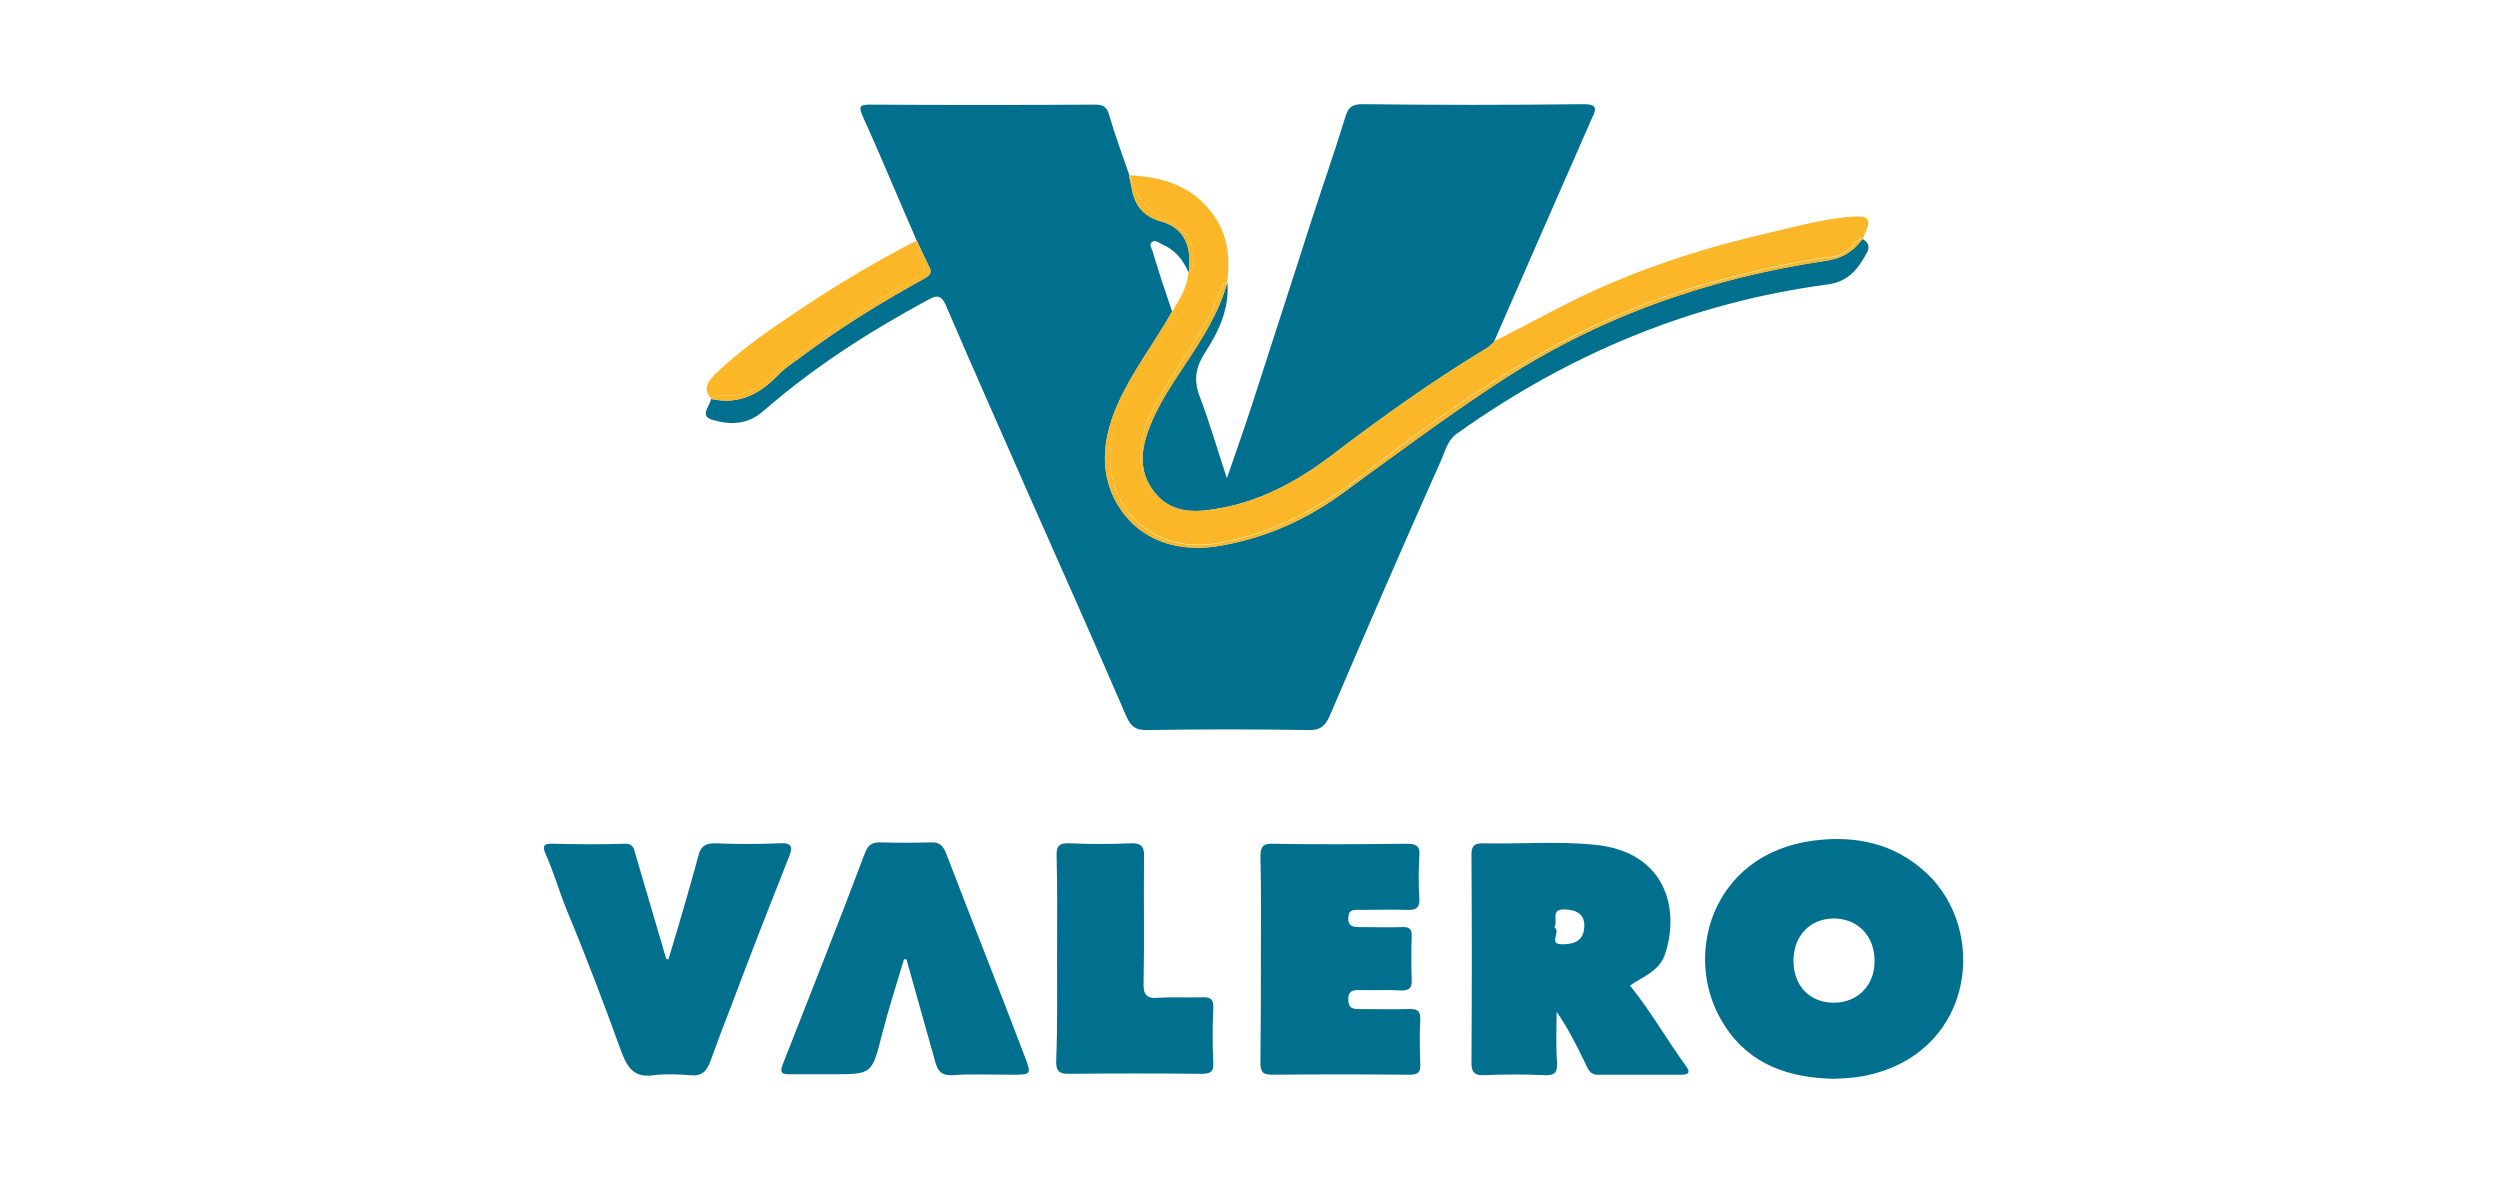
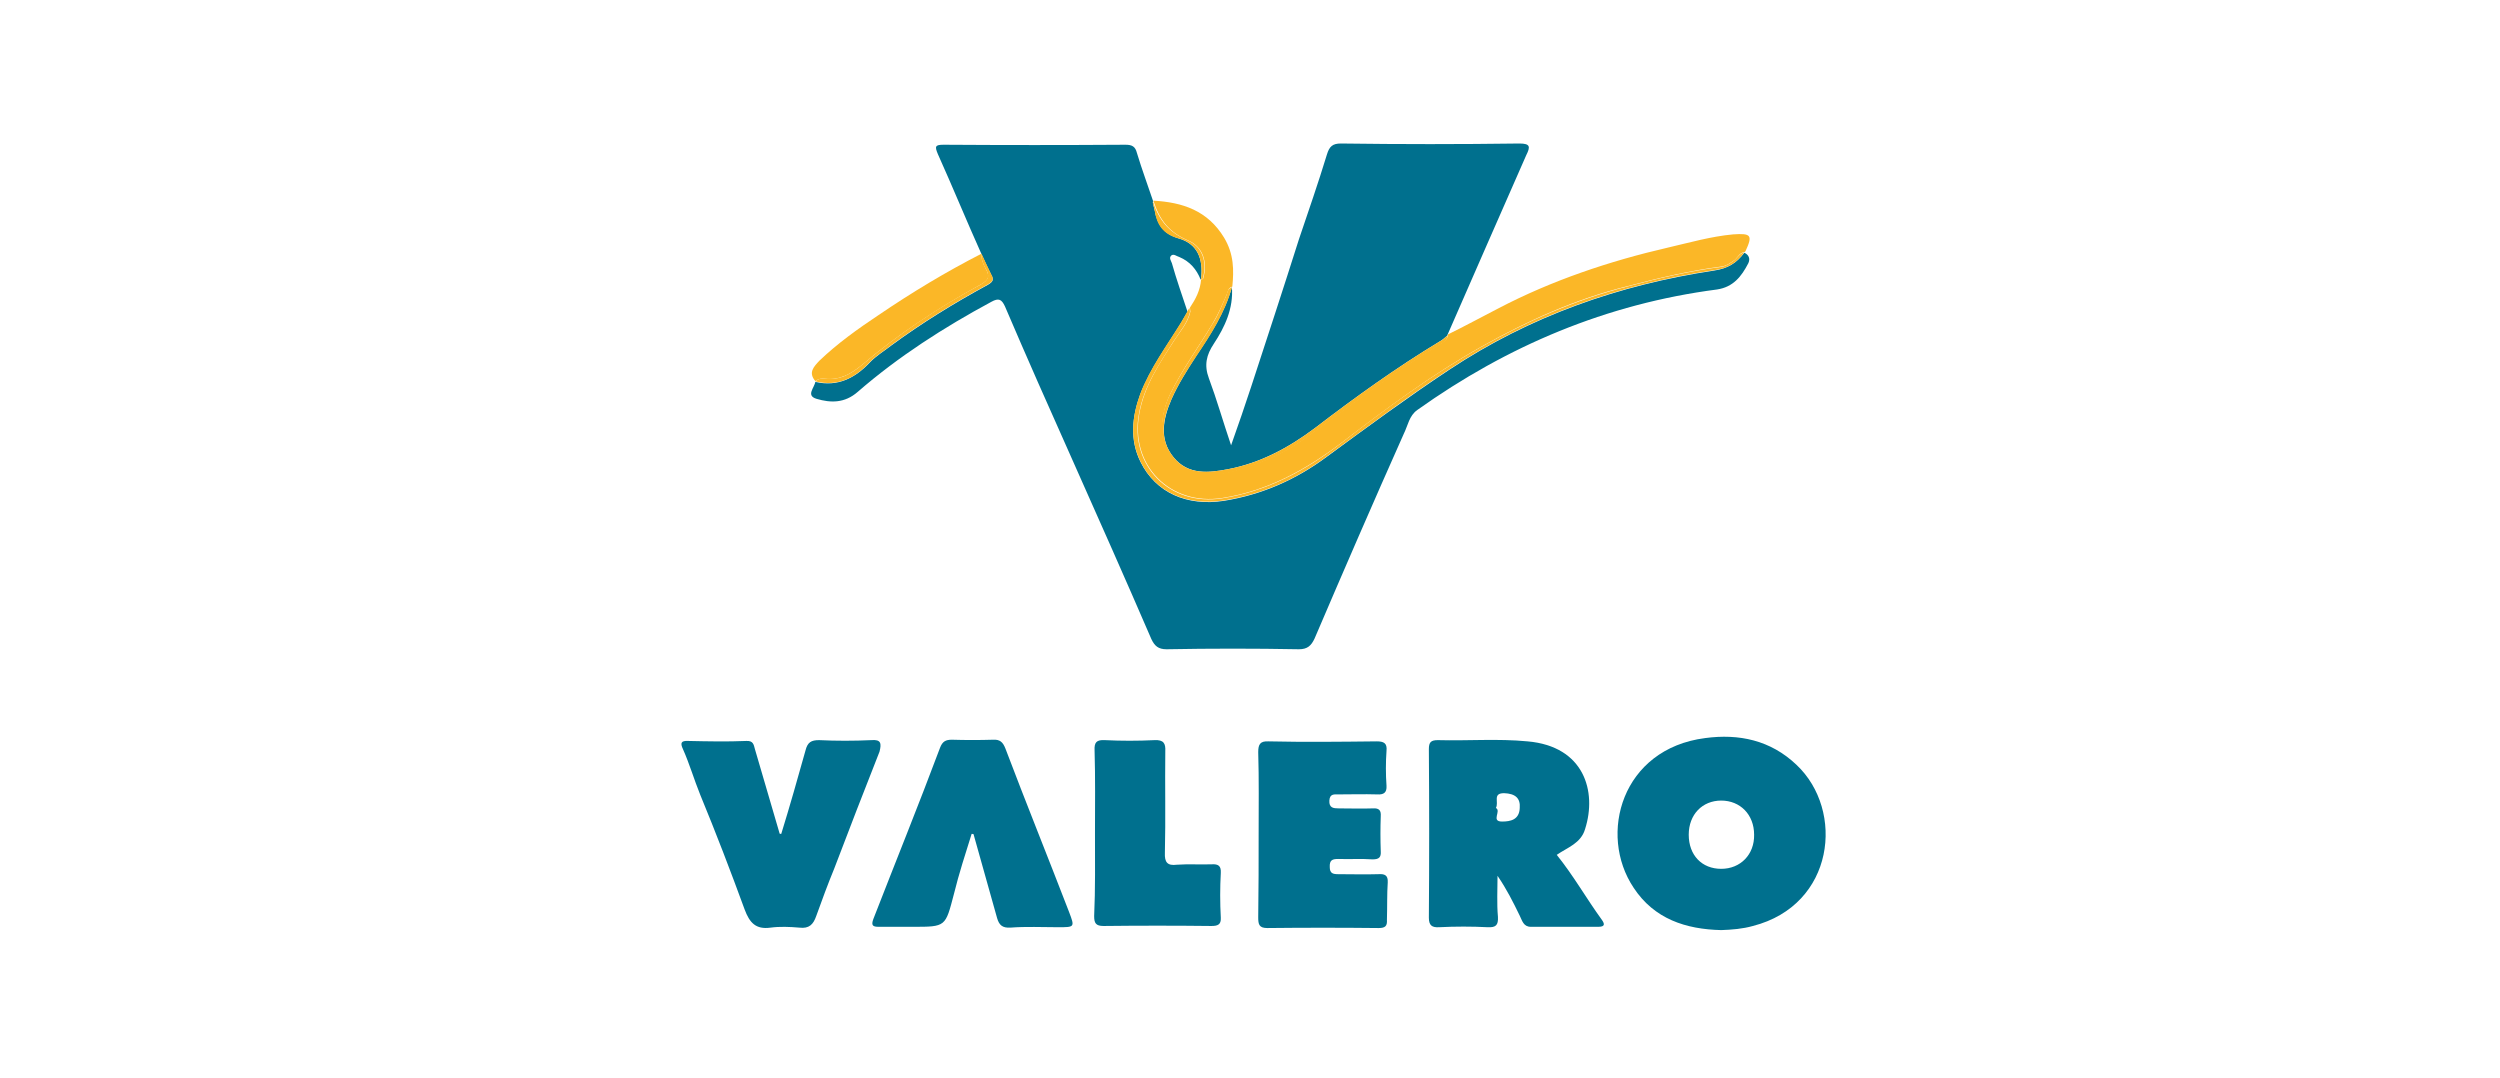
- <svg xmlns="http://www.w3.org/2000/svg" version="1.1" id="Layer_1" x="0px" y="0px" viewBox="0 0 552 262" style="enable-background:new 0 0 552 262;" xml:space="preserve">
+ <svg xmlns="http://www.w3.org/2000/svg" version="1.1" id="Layer_1" x="0px" y="0px" viewBox="0 0 608 262" style="enable-background:new 0 0 608 262;" xml:space="preserve">
  <style type="text/css">
	.st0{fill:#00708E;}
	.st1{fill:#FBB727;}
</style>
  <g>
-     <path class="st0" d="M412.3,55.6c0.6-1.2,0.1-2.2-1-2.8c0,0,0,0-0.1,0c-2.1,2.8-4.5,4.3-8.2,4.8c-26.1,3.9-50.4,12.5-72.5,27.1   c-11.4,7.5-22.4,15.7-33.4,23.7c-8.4,6.3-17.8,10.5-28.3,12.2c-10.2,1.6-18.7-2.3-22.8-10.6c-3-6.1-2.4-12.4-0.1-18.6   c2.7-7.1,7.3-13.3,11.2-19.7c0.6-0.9,1.1-2,1.7-2.9c-1.5-4.4-3-8.9-4.3-13.3c-0.2-0.7-0.9-1.5-0.1-2.1c0.7-0.5,1.4,0.2,2.1,0.5   c2.9,1.2,4.7,3.4,5.9,6.2c0-0.1,0.1-0.1,0.1-0.2c0.7-5.6-1.1-9.6-6.1-11c-4.3-1.2-6-3.9-6.6-7.8c-0.2-0.8-0.3-1.5-0.5-2.3   c0,0,0.1,0,0.1,0c0,0,0,0,0,0c-1.5-4.4-3.2-8.9-4.5-13.4c-0.5-1.8-1.3-2.3-3.1-2.3c-16.6,0.1-33.2,0.1-49.7,0   c-2.4,0-2.5,0.5-1.6,2.6c4.1,9,7.9,18.3,11.9,27.4c0.9,1.9,1.7,3.7,2.7,5.7c0.8,1.4,0.3,1.9-1,2.7c-9.1,5-17.9,10.4-26.3,16.6   c-2,1.6-4.3,2.9-6,4.7c-4.1,4.3-8.8,6.6-14.7,5.3c0,0-0.1-0.1-0.1-0.1c0,0,0,0,0,0c-0.2,1.7-2.7,3.8,0.3,4.7   c3.8,1.1,7.6,1.2,11.2-1.9c11.1-9.7,23.6-17.7,36.6-24.7c2-1.1,2.8-0.7,3.7,1.2c6,14,12.2,27.9,18.3,41.8   c7.3,16.4,14.6,32.9,21.7,49.3c0.9,1.9,1.9,2.8,4.2,2.8c12.1-0.2,24.1-0.2,36.2,0c2.4,0,3.4-1,4.3-2.9c8-18.7,16.1-37.4,24.4-56   c1.1-2.2,1.5-4.9,3.7-6.5c24.7-17.6,51.8-29,82-33C408.1,62.2,410.4,59.3,412.3,55.6z" />
-     <path class="st0" d="M254.4,92.9c-2.3,5.3-3.5,10.9,0.6,15.9c4,5,9.7,4.3,15,3.3c8.8-1.7,16.5-5.9,23.7-11.3   c11-8.4,22.3-16.5,34.2-23.7c0.8-0.4,1.3-1,2-1.6c0,0,0-0.1,0-0.1c7.2-16.5,14.4-32.9,21.6-49.3c1.1-2.2,1.1-3.1-1.9-3.1   c-16.3,0.2-32.5,0.2-48.8,0c-2.3,0-3.2,0.8-3.8,3c-2.4,7.8-5.1,15.5-7.6,23.2c-4.3,13.5-8.7,26.9-13,40.3   c-1.7,5.2-3.5,10.3-5.5,16.1c-2.2-6.6-3.9-12.6-6.1-18.3c-1.3-3.6-0.7-6.4,1.3-9.5c3-4.6,5.4-9.7,4.9-15.5c-1.9,7-5.9,13-9.8,18.9   C258.7,84.9,256.2,88.8,254.4,92.9z" />
-     <path class="st1" d="M259,49.4c3.9,1.7,5.4,5.9,4,10.5c-0.2,0.1-0.4,0.2-0.6,0.2c-0.2,2.9-1.5,5.3-3,7.7c0,0.4,0.1,0.8,0.1,1.1   c-0.7,3-2.7,5.3-4.3,7.7c-4,6.3-8.3,12.6-9.7,20.2c-2.7,14.2,8.4,25.4,22.7,23.2c12.3-1.9,22.7-7.6,32.4-15   c12.4-9.5,24.9-18.8,38.5-26.4c12.6-7.1,25.8-13,40-16.6c8.5-2.3,17.1-4.3,25.9-5.4c1.4-0.2,2.4-1,3.5-1.8c0.9-0.8,1.4-2,2.7-2.1   c0.1-0.1,0.1-0.1,0.2-0.2c2-4.4,1.6-5-3.4-4.6c-6.1,0.6-11.9,2.2-17.8,3.6c-16.1,3.7-31.8,9-46.5,16.7c-4.6,2.4-9.1,4.8-13.7,7.1   c0,0-0.1,0.1-0.1,0.1c0,1.1-0.8,1.7-1.6,2.2c-13.3,7.9-25.4,17.5-38,26.4c-5.8,4.2-12.4,6.8-19.2,8.7c-3.3,0.9-6.8,0.9-10.2,0.3   c-4.3-0.6-8-4.4-8.8-8.8c-0.8-4.4,0-8.8,2-12.9c3.3-6.6,7.7-12.6,11.5-19c1.6-2.6,2.7-5.3,3.9-8.1c0.2-0.5,0.2-1.7,1.5-2   c0.5-4.5,0.4-8.9-2.2-13.4c-4.5-7.4-11.4-9.7-19.4-10.1C251.1,43.8,253.7,47.2,259,49.4z" />
-     <path class="st1" d="M249.8,41.1c0.6,3.9,2.3,6.6,6.6,7.8c5,1.4,6.8,5.4,6.1,11c0,0.1-0.1,0.1-0.1,0.2c0,0,0,0,0,0c0,0,0,0,0,0   c0.2,0,0.4-0.1,0.6-0.2c1.4-4.6-0.1-8.8-4-10.5c-5.3-2.2-7.9-5.6-9.6-10.6c0,0-0.1,0-0.1,0C249.5,39.6,249.6,40.3,249.8,41.1z" />
-     <path class="st1" d="M408.5,54.9c-1.1,0.8-2.1,1.6-3.5,1.8c-8.8,1.1-17.4,3.1-25.9,5.4c-14.2,3.6-27.4,9.5-40,16.6   c-13.6,7.6-26.1,16.9-38.5,26.4c-9.7,7.4-20.1,13.1-32.4,15c-14.3,2.2-25.4-9-22.7-23.2c1.4-7.6,5.7-13.9,9.7-20.2   c1.6-2.4,3.6-4.7,4.3-7.7c0-0.4-0.1-0.8-0.1-1.1c-0.2,0.3-0.4,0.6-0.6,0.9c0,0,0,0,0,0c-0.6,1-1.1,2-1.7,2.9   c-3.9,6.4-8.5,12.6-11.2,19.7c-2.3,6.2-2.9,12.5,0.1,18.6c4.1,8.3,12.6,12.2,22.8,10.6c10.5-1.7,19.9-5.9,28.3-12.2   c11-8,22-16.2,33.4-23.7c22.1-14.6,46.4-23.2,72.5-27.1c3.7-0.5,6.2-2,8.2-4.8C409.9,52.9,409.4,54.1,408.5,54.9z" />
-     <path class="st1" d="M269.5,64.3c-1.2,2.8-2.3,5.5-3.9,8.1c-3.8,6.4-8.2,12.4-11.5,19c-2,4.1-2.8,8.5-2,12.9   c0.8,4.4,4.5,8.2,8.8,8.8c3.4,0.6,6.9,0.6,10.2-0.3c6.8-1.9,13.4-4.5,19.2-8.7c12.6-8.9,24.7-18.5,38-26.4c0.8-0.5,1.6-1.1,1.6-2.2   c-0.7,0.6-1.2,1.2-2,1.6c-11.9,7.2-23.2,15.3-34.2,23.7c-7.2,5.4-14.9,9.6-23.7,11.3c-5.3,1-11,1.7-15-3.3   c-4.1-5-2.9-10.6-0.6-15.9c1.8-4.1,4.3-8,6.8-11.7c3.9-5.9,7.9-11.9,9.8-18.9C269.7,62.6,269.7,63.8,269.5,64.3z" />
-     <path class="st0" d="M425.5,192.9c-7.1-6.7-15.8-8.5-25-7.3c-22.9,2.9-29.4,26.3-19.6,41c5.6,8.6,14.3,11.4,24,11.6   c3-0.1,5.8-0.3,8.7-1.1C435.9,231.3,438.8,205.5,425.5,192.9z M404.9,221.4c-5.3,0-8.9-3.7-8.9-9.3c0-5.5,3.7-9.3,8.9-9.3   c5.2,0,9,3.8,9,9.3C414,217.5,410.2,221.4,404.9,221.4z" />
-     <path class="st0" d="M359.9,217.6c2.9-2,6.6-3.2,7.8-7.1c3.3-10.2-0.2-22.6-15.8-24c-8.1-0.8-16.3-0.1-24.5-0.3   c-1.9,0-2.5,0.6-2.5,2.5c0.1,15.4,0.1,30.7,0,46.1c0,2.1,0.9,2.7,2.8,2.6c4.5-0.2,8.9-0.2,13.3,0c2.3,0.1,2.9-0.6,2.8-2.8   c-0.3-3.7-0.1-7.5-0.1-11.2c2.5,3.6,4.3,7.2,6.1,10.9c0.7,1.3,1,3,3,3c6.1,0,12.3,0,18.5,0c1.9,0,1.8-0.8,0.9-2   C368,229.5,364.5,223.3,359.9,217.6z M344.9,208.5c-3.2,0-0.1-2.9-1.7-3.7c0.9-1.6-1-4.1,2.3-4c3,0.1,4.5,1.3,4.3,4   C349.6,208,347.2,208.5,344.9,208.5z" />
-     <path class="st0" d="M208.9,188.4c-0.7-1.7-1.5-2.5-3.4-2.4c-3.7,0.1-7.5,0.1-11.2,0c-1.7,0-2.6,0.5-3.3,2.3   c-5.9,15.7-12.1,31.2-18.2,46.8c-0.7,1.8-0.1,2.1,1.5,2.1c3.1,0,6.2,0,9.3,0c9.1,0,8.9,0,11.2-9c1.4-5.5,3.2-11,4.8-16.4   c0.3,0,0.6,0,0.6,0.2c2.1,7.6,4.3,15.2,6.4,22.8c0.6,1.9,1.5,2.7,3.6,2.6c4.4-0.3,8.7-0.1,13-0.1c4.6,0,4.6,0,3-4.2   C220.5,218.1,214.6,203.3,208.9,188.4z" />
-     <path class="st0" d="M313.6,225.1c0.1-2-0.9-2.4-2.6-2.3c-3.7,0.1-7.3,0-11,0c-1.3,0-2.2-0.2-2.3-1.9c-0.1-2,0.8-2.3,2.4-2.3   c3.1,0.1,6.2-0.1,9.3,0.1c1.8,0,2.4-0.6,2.3-2.3c-0.1-3.2-0.1-6.4,0-9.6c0.1-1.6-0.5-2.2-2.1-2.1c-3.1,0.1-6.2,0-9.3,0   c-1.5,0-2.7-0.1-2.6-2.1c0.1-1.9,1.3-1.7,2.5-1.7c3.5,0,7-0.1,10.6,0c1.8,0.1,2.7-0.5,2.6-2.4c-0.2-3.2-0.2-6.4,0-9.6   c0.2-2.1-0.8-2.6-2.7-2.6c-9.9,0.1-19.8,0.2-29.6,0c-2.3-0.1-2.8,0.8-2.8,2.9c0.2,7.5,0.1,15,0.1,22.5s0,15.2-0.1,22.7   c0,1.9,0.2,2.9,2.5,2.9c10.1-0.1,20.3-0.1,30.5,0c1.8,0,2.4-0.6,2.3-2.3C313.5,231.7,313.4,228.4,313.6,225.1z" />
-     <path class="st0" d="M172.2,186.2c-4.8,0.2-9.6,0.2-14.3,0c-2.1,0-3.2,0.6-3.7,2.8c-2.1,7.7-4.3,15.2-6.6,22.8   c-0.2,0-0.4,0-0.5-0.1c-2.3-7.7-4.5-15.4-6.8-23.1c-0.3-1.2-0.5-2.4-2.4-2.3c-5.3,0.2-10.6,0.1-15.9,0c-2-0.1-2.3,0.6-1.5,2.3   c1.8,4.1,3,8.3,4.7,12.5c4.3,10.3,8.3,20.9,12.1,31.4c1.4,3.6,3,5.5,7.1,4.9c2.5-0.3,5.3-0.2,7.9,0c2.7,0.3,3.8-0.9,4.6-3.2   c1.6-4.4,3.2-8.7,4.9-13c4-10.7,8.2-21.4,12.4-32C175.1,187.1,174.9,186,172.2,186.2z" />
-     <path class="st0" d="M265.4,220.2c-3.2,0.1-6.4-0.1-9.6,0.1c-2.6,0.3-3.4-0.7-3.3-3.3c0.2-9.3,0-18.6,0.1-27.8   c0.1-2.1-0.5-3.1-2.9-3c-4.6,0.2-9.1,0.2-13.6,0c-2.2-0.1-2.9,0.6-2.8,2.8c0.2,7.5,0.1,15,0.1,22.5c0,7.7,0.1,15.5-0.2,22.9   c0,1.9,0.5,2.7,2.6,2.7c9.8-0.1,19.7-0.1,29.5,0c1.7,0,2.7-0.3,2.6-2.3c-0.2-4.2-0.2-8.2,0-12.3C268,220.6,267.2,220.1,265.4,220.2   z" />
-     <path class="st1" d="M159.5,87.3c4.1,0.5,7.1-1.2,10.2-3.8c9.9-8.4,20.9-15.7,32.4-21.9c2.2-1.2,2.6-2.3,1.4-4.4   c-0.7-1.2-1.2-2.6-1.1-4.1c-9.7,5-19,10.6-28.1,16.8c-5.7,3.8-11.2,7.8-16.2,12.5c-1.6,1.7-3.1,3.3-1.1,5.6   C157.7,87.3,158.6,87.2,159.5,87.3z" />
-     <path class="st1" d="M171.8,82.8c1.7-1.8,4-3.1,6-4.7c8.4-6.2,17.2-11.6,26.3-16.6c1.3-0.8,1.8-1.3,1-2.7c-1-2-1.8-3.8-2.7-5.7   c-0.1,1.5,0.4,2.9,1.1,4.1c1.2,2.1,0.8,3.2-1.4,4.4c-11.5,6.2-22.5,13.5-32.4,21.9c-3.1,2.6-6.1,4.3-10.2,3.8   c-0.9-0.1-1.8,0-2.5,0.7c0,0,0.1,0.1,0.1,0.1C163,89.4,167.7,87.1,171.8,82.8z" />
+     <path class="st0" d="M425.2,64c0.5-1.1,0.1-2-0.9-2.5c0,0,0,0-0.1,0c-1.9,2.5-4,3.8-7.3,4.3c-23.2,3.5-44.8,11.1-64.4,24.1   c-10.1,6.7-19.9,13.9-29.7,21.1c-7.5,5.6-15.8,9.3-25.1,10.8c-9.1,1.4-16.6-2-20.3-9.4c-2.7-5.4-2.1-11-0.1-16.5   c2.4-6.3,6.5-11.8,10-17.5c0.5-0.8,1-1.8,1.5-2.6c-1.3-3.9-2.7-7.9-3.8-11.8c-0.2-0.6-0.8-1.3-0.1-1.9c0.6-0.4,1.2,0.2,1.9,0.4   c2.6,1.1,4.2,3,5.2,5.5c0-0.1,0.1-0.1,0.1-0.2c0.6-5-1-8.5-5.4-9.8c-3.8-1.1-5.3-3.5-5.9-6.9c-0.2-0.7-0.3-1.3-0.4-2h0.1l0,0   c-1.3-3.9-2.8-7.9-4-11.9c-0.4-1.6-1.2-2-2.8-2c-14.7,0.1-29.5,0.1-44.2,0c-2.1,0-2.2,0.4-1.4,2.3c3.6,8,7,16.3,10.6,24.3   c0.8,1.7,1.5,3.3,2.4,5.1c0.7,1.2,0.3,1.7-0.9,2.4c-8.1,4.4-15.9,9.2-23.4,14.7c-1.8,1.4-3.8,2.6-5.3,4.2   c-3.6,3.8-7.8,5.9-13.1,4.7l-0.1-0.1l0,0c-0.2,1.5-2.4,3.4,0.3,4.2c3.4,1,6.8,1.1,10-1.7c9.9-8.6,21-15.7,32.5-21.9   c1.8-1,2.5-0.6,3.3,1.1c5.3,12.4,10.8,24.8,16.3,37.1c6.5,14.6,13,29.2,19.3,43.8c0.8,1.7,1.7,2.5,3.7,2.5   c10.8-0.2,21.4-0.2,32.2,0c2.1,0,3-0.9,3.8-2.6c7.1-16.6,14.3-33.2,21.7-49.8c1-2,1.3-4.4,3.3-5.8c21.9-15.6,46-25.8,72.9-29.3   C421.5,69.8,423.5,67.3,425.2,64z" />
+     <path class="st0" d="M284.9,97.1c-2,4.7-3.1,9.7,0.5,14.1c3.6,4.4,8.6,3.8,13.3,2.9c7.8-1.5,14.7-5.2,21.1-10   c9.8-7.5,19.8-14.7,30.4-21.1c0.7-0.4,1.2-0.9,1.8-1.4v-0.1c6.4-14.7,12.8-29.2,19.2-43.8c1-2,1-2.8-1.7-2.8   c-14.5,0.2-28.9,0.2-43.4,0c-2,0-2.8,0.7-3.4,2.7c-2.1,6.9-4.5,13.8-6.8,20.6c-3.8,12-7.7,23.9-11.6,35.8   c-1.5,4.6-3.1,9.2-4.9,14.3c-2-5.9-3.5-11.2-5.4-16.3c-1.2-3.2-0.6-5.7,1.2-8.4c2.7-4.1,4.8-8.6,4.4-13.8   c-1.7,6.2-5.2,11.6-8.7,16.8C288.7,90,286.5,93.5,284.9,97.1z" />
+     <path class="st1" d="M289,58.5c3.5,1.5,4.8,5.2,3.6,9.3c-0.2,0.1-0.4,0.2-0.5,0.2c-0.2,2.6-1.3,4.7-2.7,6.8c0,0.4,0.1,0.7,0.1,1   c-0.6,2.7-2.4,4.7-3.8,6.8c-3.6,5.6-7.4,11.2-8.6,17.9c-2.4,12.6,7.5,22.6,20.2,20.6c10.9-1.7,20.2-6.8,28.8-13.3   c11-8.4,22.1-16.7,34.2-23.5c11.2-6.3,22.9-11.6,35.5-14.7c7.6-2,15.2-3.8,23-4.8c1.2-0.2,2.1-0.9,3.1-1.6c0.8-0.7,1.2-1.8,2.4-1.9   c0.1-0.1,0.1-0.1,0.2-0.2c1.8-3.9,1.4-4.4-3-4.1c-5.4,0.5-10.6,2-15.8,3.2c-14.3,3.3-28.3,8-41.3,14.8c-4.1,2.1-8.1,4.3-12.2,6.3   l-0.1,0.1c0,1-0.7,1.5-1.4,2c-11.8,7-22.6,15.5-33.8,23.5c-5.2,3.7-11,6-17.1,7.7c-2.9,0.8-6,0.8-9.1,0.3c-3.8-0.5-7.1-3.9-7.8-7.8   s0-7.8,1.8-11.5c2.9-5.9,6.8-11.2,10.2-16.9c1.4-2.3,2.4-4.7,3.5-7.2c0.2-0.4,0.2-1.5,1.3-1.8c0.4-4,0.4-7.9-2-11.9   c-4-6.6-10.1-8.6-17.2-9C282,53.5,284.3,56.5,289,58.5z" />
+     <path class="st1" d="M280.8,51.1c0.5,3.5,2,5.9,5.9,6.9c4.4,1.2,6,4.8,5.4,9.8c0,0.1-0.1,0.1-0.1,0.2l0,0l0,0   c0.2,0,0.4-0.1,0.5-0.2c1.2-4.1-0.1-7.8-3.6-9.3c-4.7-2-7-5-8.5-9.4h-0.1C280.5,49.7,280.6,50.4,280.8,51.1z" />
+     <path class="st1" d="M421.8,63.3c-1,0.7-1.9,1.4-3.1,1.6c-7.8,1-15.5,2.8-23,4.8c-12.6,3.2-24.3,8.4-35.5,14.7   c-12.1,6.8-23.2,15-34.2,23.5c-8.6,6.6-17.9,11.6-28.8,13.3c-12.7,2-22.6-8-20.2-20.6c1.2-6.8,5.1-12.3,8.6-17.9   c1.4-2.1,3.2-4.2,3.8-6.8c0-0.4-0.1-0.7-0.1-1c-0.2,0.3-0.4,0.5-0.5,0.8l0,0c-0.5,0.9-1,1.8-1.5,2.6c-3.5,5.7-7.6,11.2-10,17.5   c-2,5.5-2.6,11.1,0.1,16.5c3.6,7.4,11.2,10.8,20.3,9.4c9.3-1.5,17.7-5.2,25.1-10.8c9.8-7.1,19.5-14.4,29.7-21.1   c19.6-13,41.2-20.6,64.4-24.1c3.3-0.4,5.5-1.8,7.3-4.3C423.1,61.6,422.6,62.6,421.8,63.3z" />
+     <path class="st1" d="M298.3,71.7c-1.1,2.5-2,4.9-3.5,7.2c-3.4,5.7-7.3,11-10.2,16.9c-1.8,3.6-2.5,7.6-1.8,11.5s4,7.3,7.8,7.8   c3,0.5,6.1,0.5,9.1-0.3c6-1.7,11.9-4,17.1-7.7c11.2-7.9,21.9-16.4,33.8-23.5c0.7-0.4,1.4-1,1.4-2c-0.6,0.5-1.1,1.1-1.8,1.4   c-10.6,6.4-20.6,13.6-30.4,21.1c-6.4,4.8-13.2,8.5-21.1,10c-4.7,0.9-9.8,1.5-13.3-2.9c-3.6-4.4-2.6-9.4-0.5-14.1   c1.6-3.6,3.8-7.1,6-10.4c3.5-5.2,7-10.6,8.7-16.8C298.5,70.2,298.5,71.2,298.3,71.7z" />
+     <path class="st0" d="M436.9,186c-6.3-6-14-7.6-22.2-6.5c-20.3,2.6-26.1,23.4-17.4,36.4c5,7.6,12.7,10.1,21.3,10.3   c2.7-0.1,5.2-0.3,7.7-1C446.2,220.1,448.7,197.1,436.9,186z M418.6,211.3c-4.7,0-7.9-3.3-7.9-8.3c0-4.9,3.3-8.3,7.9-8.3   c4.6,0,8,3.4,8,8.3C426.7,207.8,423.3,211.3,418.6,211.3z" />
+     <path class="st0" d="M378.6,207.9c2.6-1.8,5.9-2.8,6.9-6.3c2.9-9.1-0.2-20.1-14-21.3c-7.2-0.7-14.5-0.1-21.8-0.3   c-1.7,0-2.2,0.5-2.2,2.2c0.1,13.7,0.1,27.3,0,41c0,1.9,0.8,2.4,2.5,2.3c4-0.2,7.9-0.2,11.8,0c2,0.1,2.6-0.5,2.5-2.5   c-0.3-3.3-0.1-6.7-0.1-10c2.2,3.2,3.8,6.4,5.4,9.7c0.6,1.2,0.9,2.7,2.7,2.7c5.4,0,10.9,0,16.4,0c1.7,0,1.6-0.7,0.8-1.8   C385.8,218.5,382.7,213,378.6,207.9z M365.3,199.8c-2.8,0-0.1-2.6-1.5-3.3c0.8-1.4-0.9-3.6,2-3.6c2.7,0.1,4,1.2,3.8,3.6   C369.5,199.4,367.3,199.8,365.3,199.8z" />
+     <path class="st0" d="M244.5,182c-0.6-1.5-1.3-2.2-3-2.1c-3.3,0.1-6.7,0.1-10,0c-1.5,0-2.3,0.4-2.9,2c-5.2,13.9-10.8,27.7-16.2,41.6   c-0.6,1.6-0.1,1.9,1.3,1.9c2.8,0,5.5,0,8.3,0c8.1,0,7.9,0,10-8c1.2-4.9,2.8-9.8,4.3-14.6c0.3,0,0.5,0,0.5,0.2   c1.9,6.8,3.8,13.5,5.7,20.3c0.5,1.7,1.3,2.4,3.2,2.3c3.9-0.3,7.7-0.1,11.6-0.1c4.1,0,4.1,0,2.7-3.7   C254.8,208.3,249.5,195.2,244.5,182z" />
+     <path class="st0" d="M337.5,214.6c0.1-1.8-0.8-2.1-2.3-2c-3.3,0.1-6.5,0-9.8,0c-1.2,0-2-0.2-2-1.7c-0.1-1.8,0.7-2,2.1-2   c2.8,0.1,5.5-0.1,8.3,0.1c1.6,0,2.1-0.5,2-2c-0.1-2.8-0.1-5.7,0-8.5c0.1-1.4-0.4-2-1.9-1.9c-2.8,0.1-5.5,0-8.3,0   c-1.3,0-2.4-0.1-2.3-1.9c0.1-1.7,1.2-1.5,2.2-1.5c3.1,0,6.2-0.1,9.4,0c1.6,0.1,2.4-0.4,2.3-2.1c-0.2-2.8-0.2-5.7,0-8.5   c0.2-1.9-0.7-2.3-2.4-2.3c-8.8,0.1-17.6,0.2-26.3,0c-2-0.1-2.5,0.7-2.5,2.6c0.2,6.7,0.1,13.3,0.1,20s0,13.5-0.1,20.2   c0,1.7,0.2,2.6,2.2,2.6c9-0.1,18-0.1,27.1,0c1.6,0,2.1-0.5,2-2C337.4,220.4,337.3,217.5,337.5,214.6z" />
+     <path class="st0" d="M211.9,180c-4.3,0.2-8.5,0.2-12.7,0c-1.9,0-2.8,0.5-3.3,2.5c-1.9,6.8-3.8,13.5-5.9,20.3c-0.2,0-0.4,0-0.4-0.1   c-2-6.8-4-13.7-6-20.5c-0.3-1.1-0.4-2.1-2.1-2c-4.7,0.2-9.4,0.1-14.1,0c-1.8-0.1-2,0.5-1.3,2c1.6,3.6,2.7,7.4,4.2,11.1   c3.8,9.2,7.4,18.6,10.8,27.9c1.2,3.2,2.7,4.9,6.3,4.4c2.2-0.3,4.7-0.2,7,0c2.4,0.3,3.4-0.8,4.1-2.8c1.4-3.9,2.8-7.7,4.4-11.6   c3.6-9.5,7.3-19,11-28.4C214.4,180.8,214.3,179.8,211.9,180z" />
+     <path class="st0" d="M294.7,210.2c-2.8,0.1-5.7-0.1-8.5,0.1c-2.3,0.3-3-0.6-2.9-2.9c0.2-8.3,0-16.5,0.1-24.7   c0.1-1.9-0.4-2.8-2.6-2.7c-4.1,0.2-8.1,0.2-12.1,0c-2-0.1-2.6,0.5-2.5,2.5c0.2,6.7,0.1,13.3,0.1,20c0,6.8,0.1,13.8-0.2,20.3   c0,1.7,0.4,2.4,2.3,2.4c8.7-0.1,17.5-0.1,26.2,0c1.5,0,2.4-0.3,2.3-2c-0.2-3.7-0.2-7.3,0-10.9C297,210.6,296.3,210.1,294.7,210.2z" />
+     <path class="st1" d="M200.6,92.1c3.6,0.4,6.3-1.1,9.1-3.4c8.8-7.5,18.6-13.9,28.8-19.5c2-1.1,2.3-2,1.2-3.9c-0.6-1.1-1.1-2.3-1-3.6   c-8.6,4.4-16.9,9.4-25,14.9c-5.1,3.4-10,6.9-14.4,11.1c-1.4,1.5-2.8,2.9-1,5C199,92.1,199.8,92,200.6,92.1z" />
+     <path class="st1" d="M211.5,88.1c1.5-1.6,3.6-2.8,5.3-4.2c7.5-5.5,15.3-10.3,23.4-14.7c1.2-0.7,1.6-1.2,0.9-2.4   c-0.9-1.8-1.6-3.4-2.4-5.1c-0.1,1.3,0.4,2.6,1,3.6c1.1,1.9,0.7,2.8-1.2,3.9c-10.2,5.5-20,12-28.8,19.5c-2.8,2.3-5.4,3.8-9.1,3.4   c-0.8-0.1-1.6,0-2.2,0.6l0.1,0.1C203.7,94,207.9,92,211.5,88.1z" />
  </g>
</svg>
